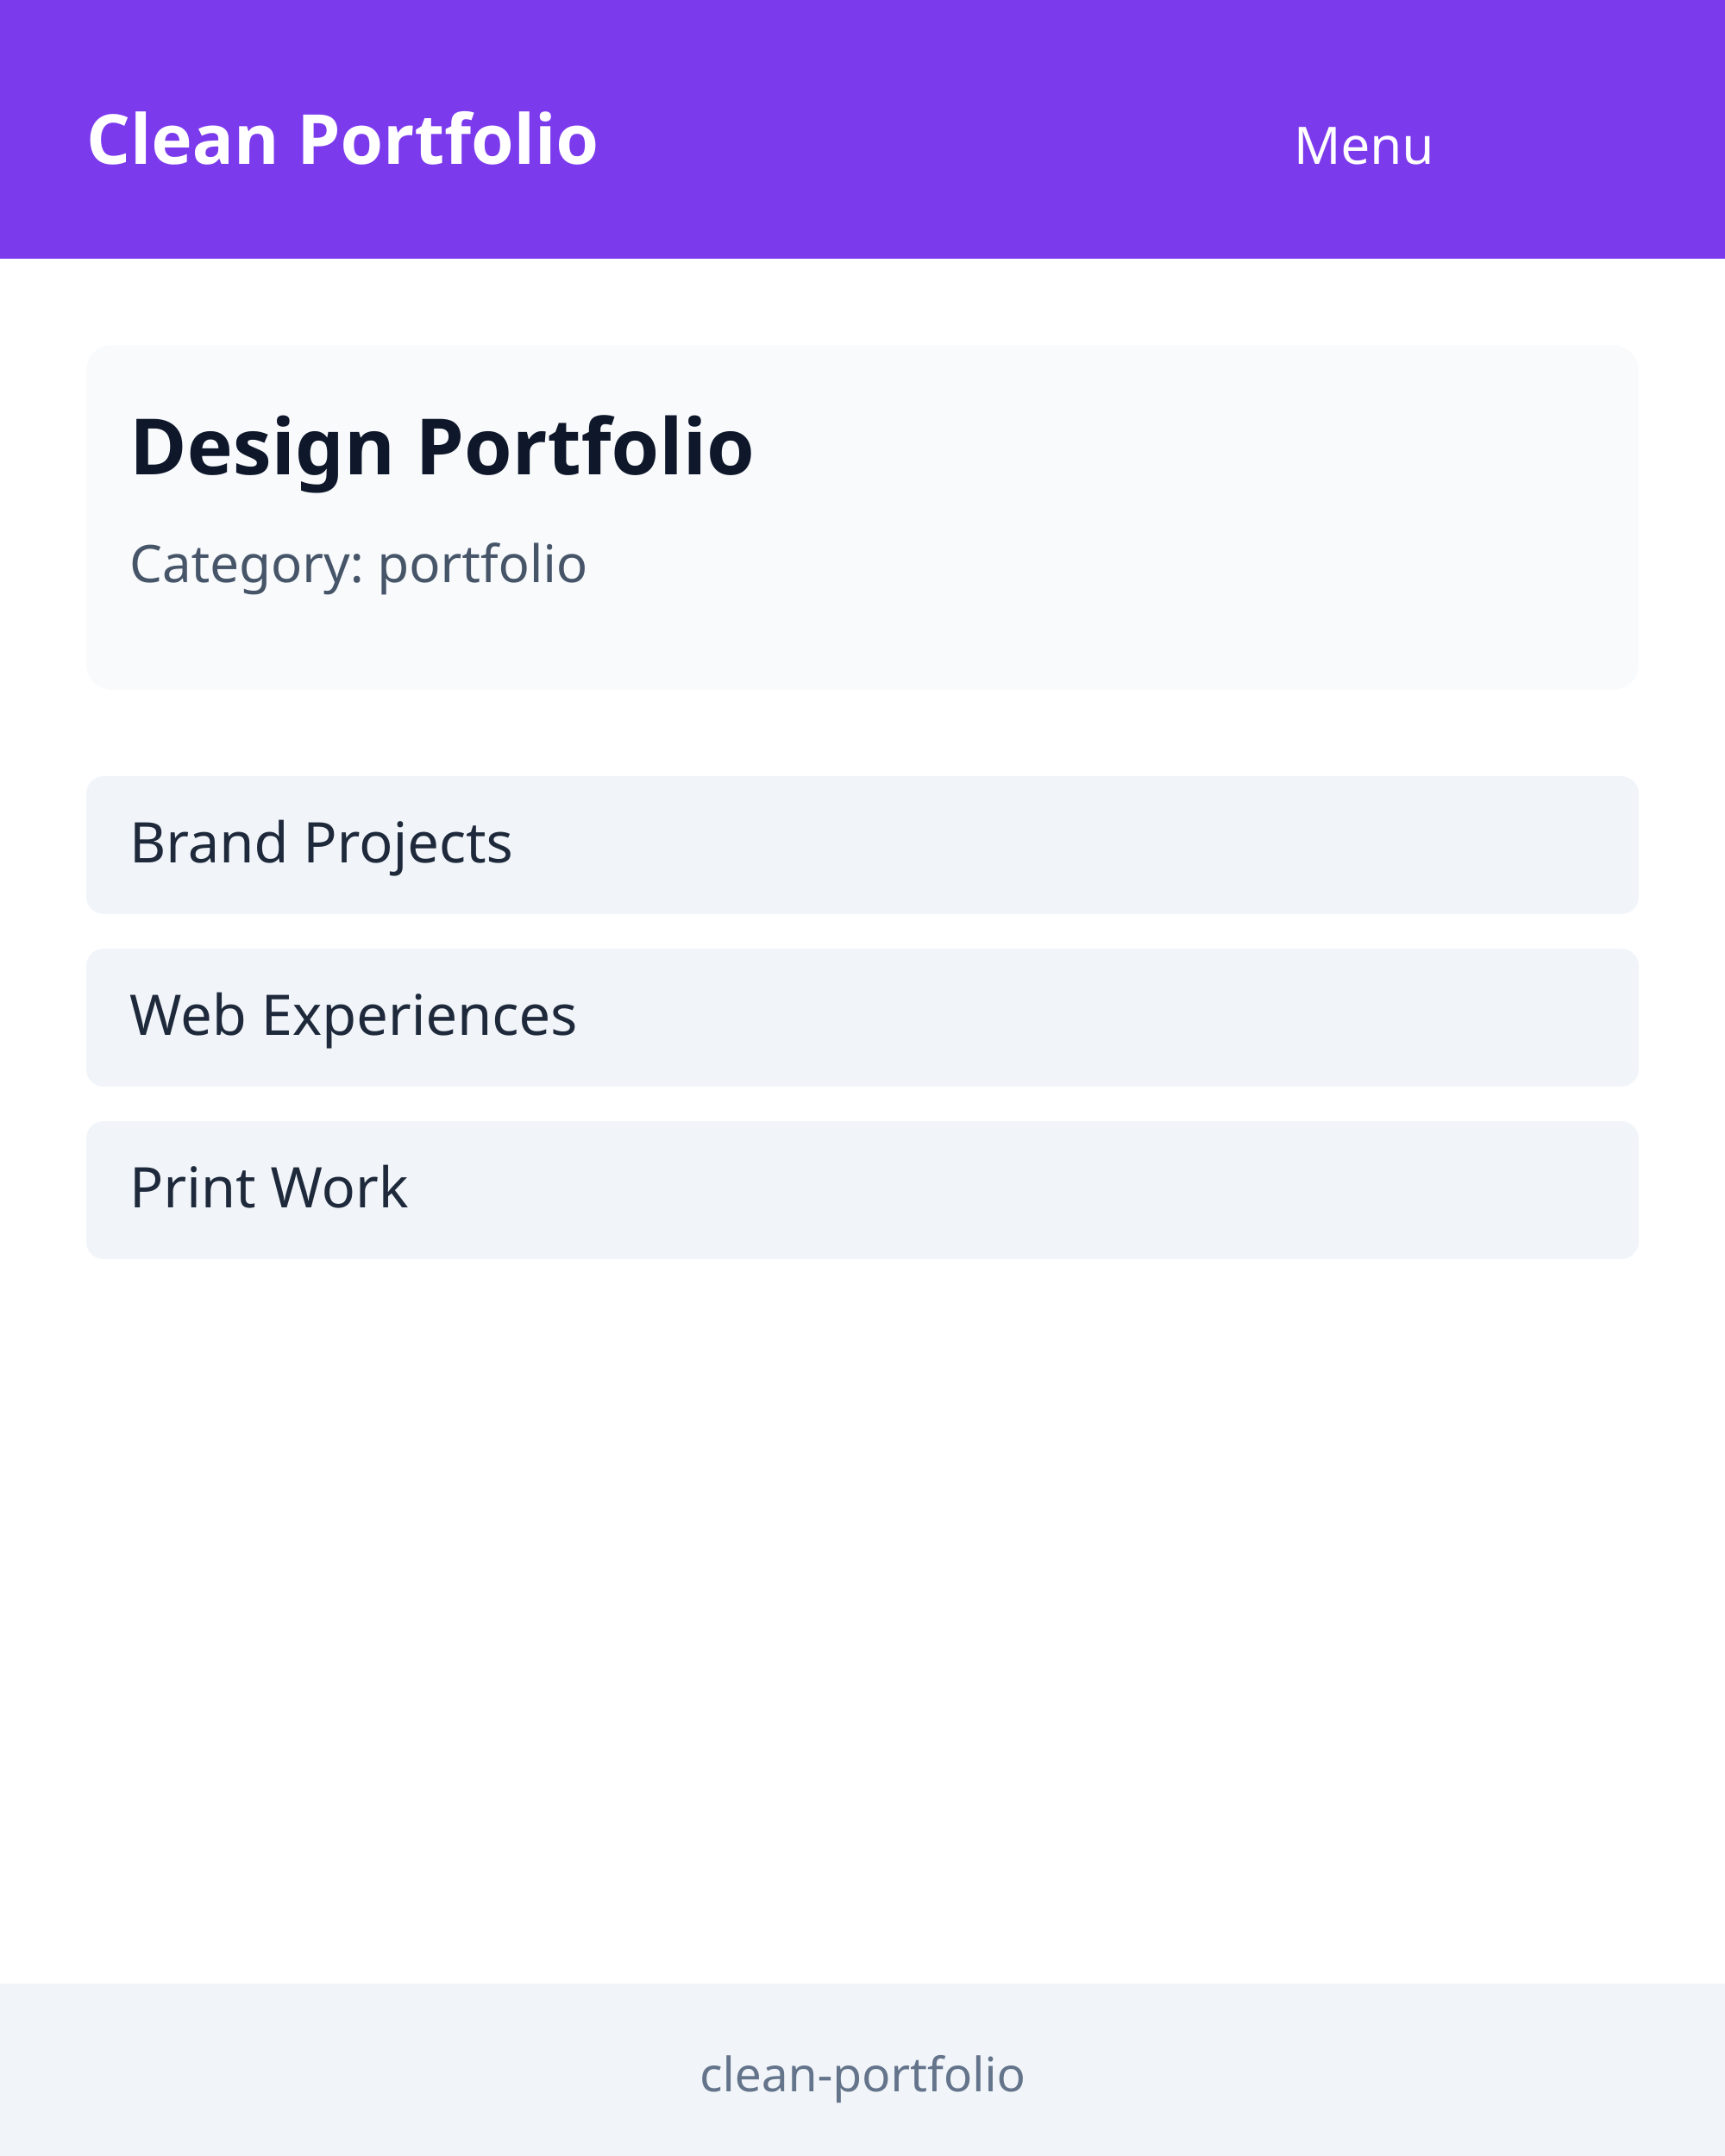
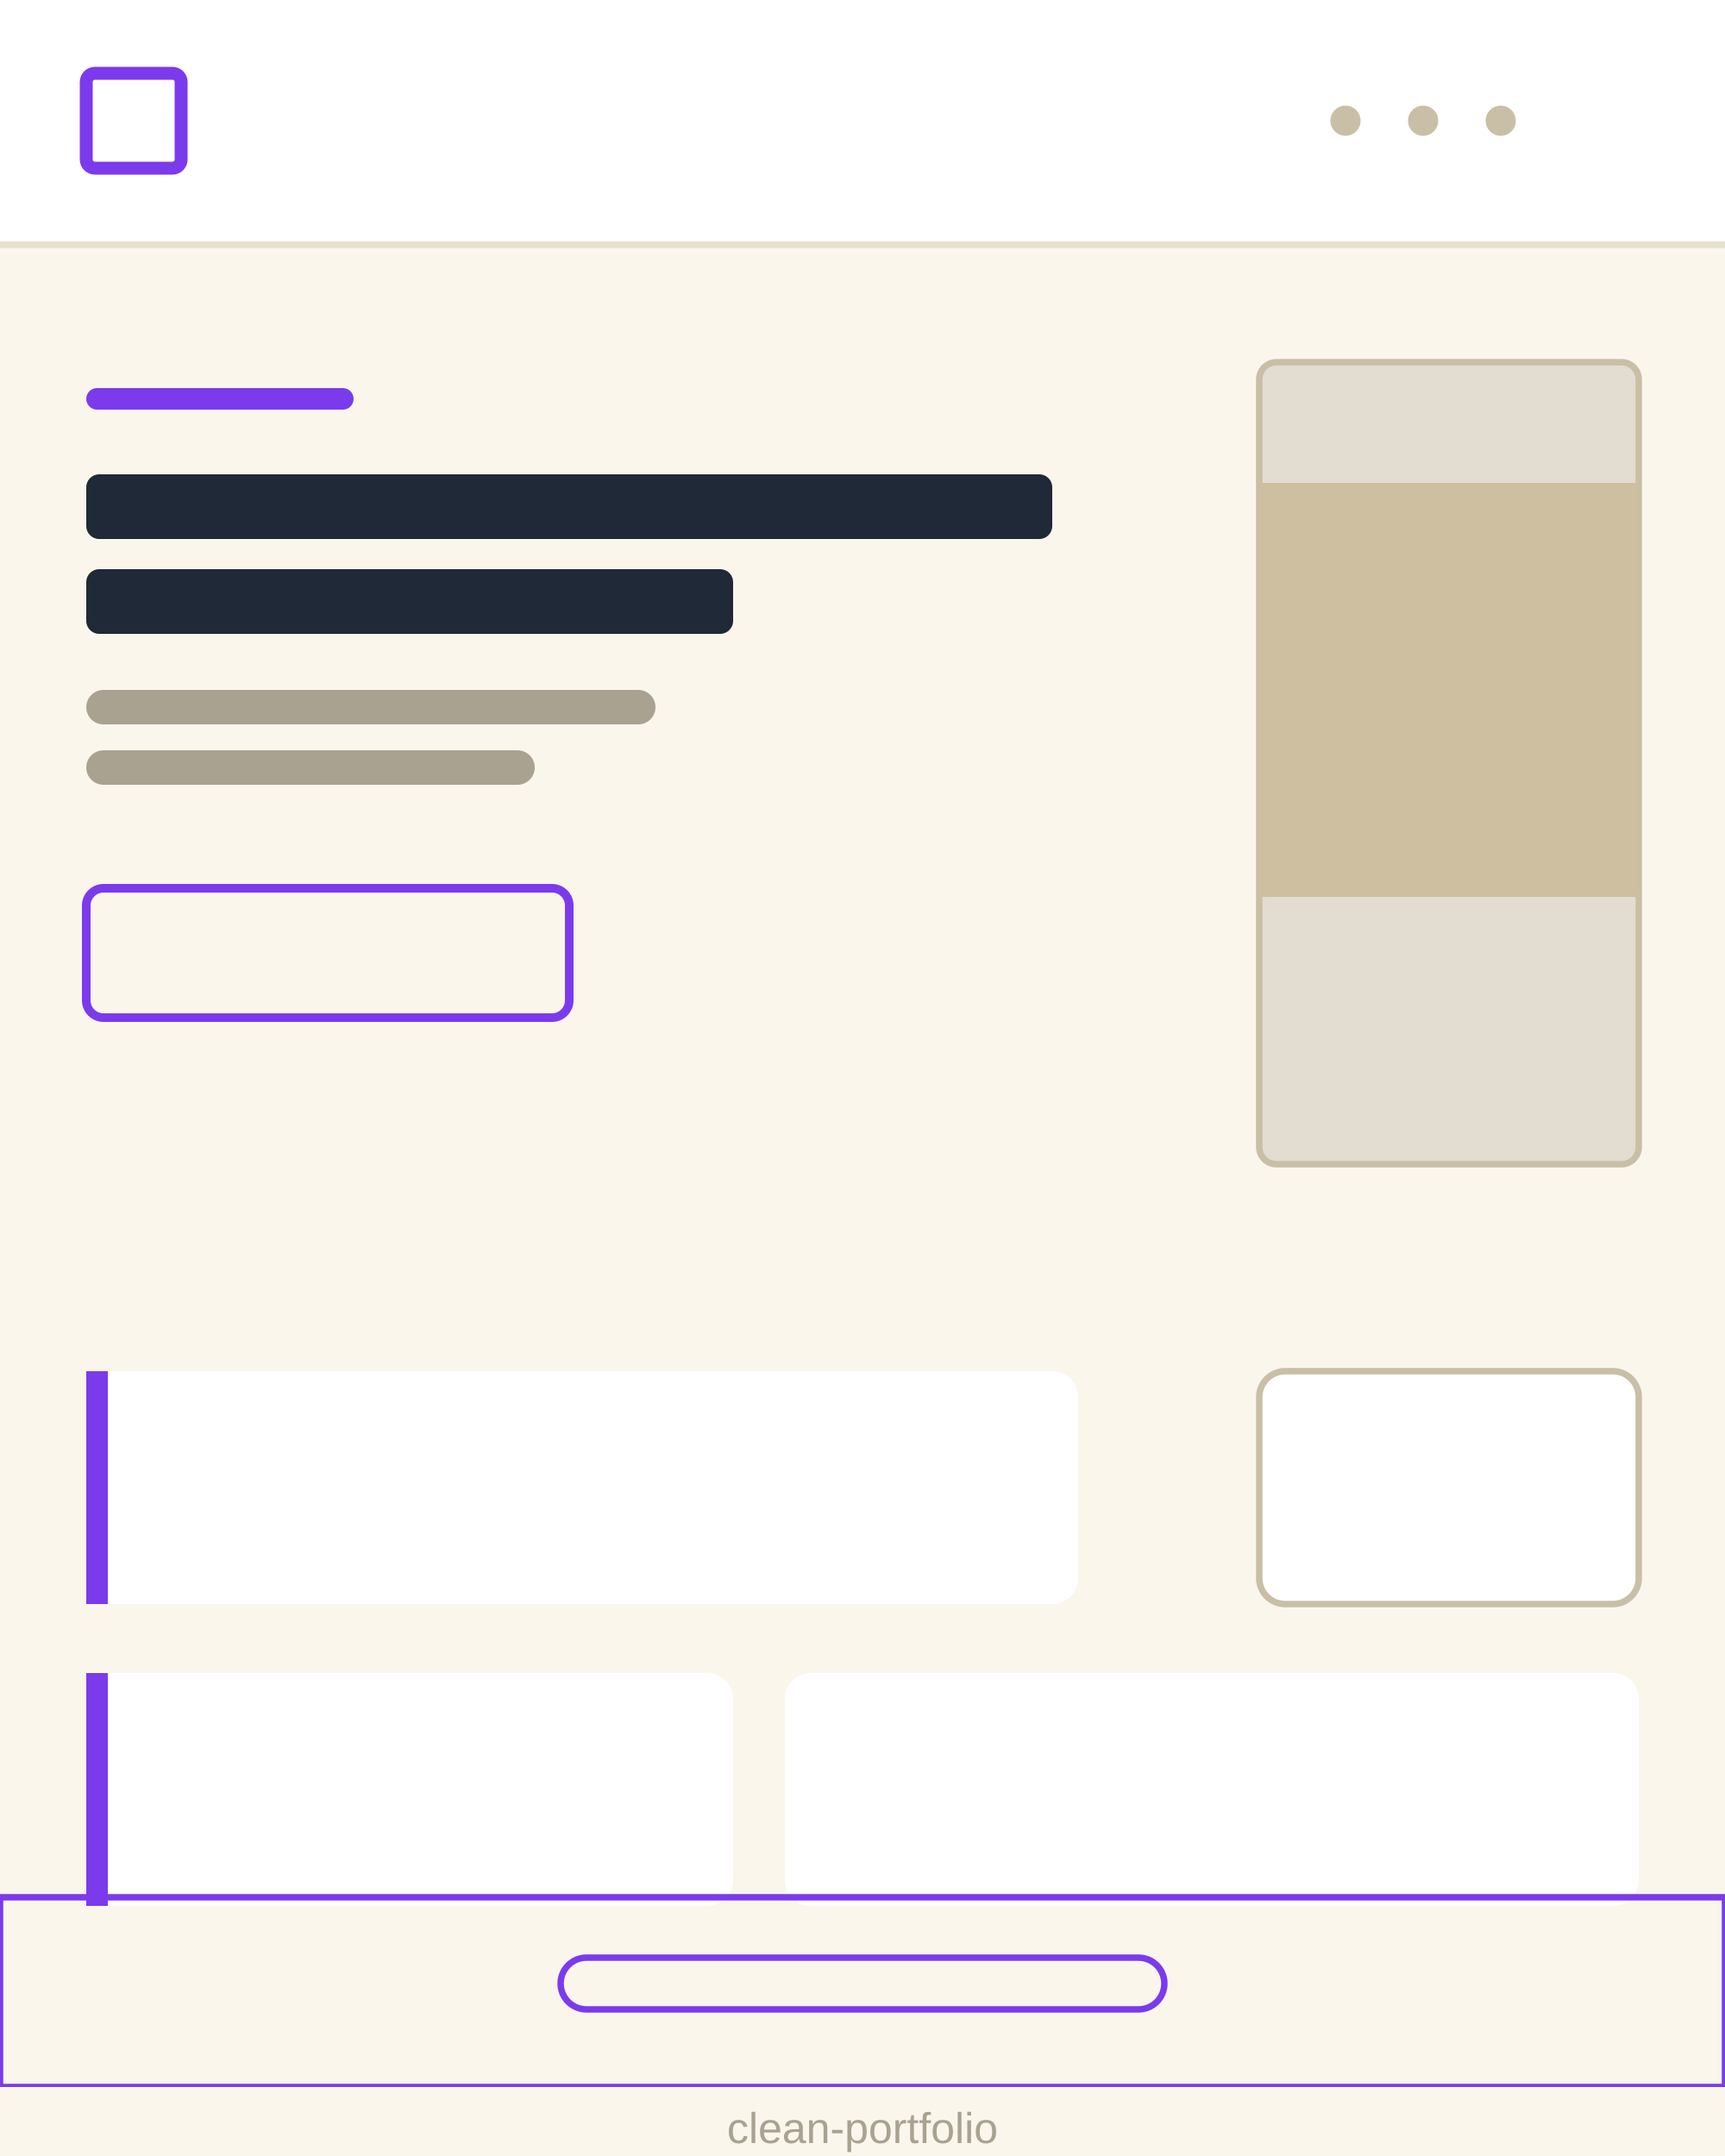
<svg xmlns="http://www.w3.org/2000/svg" viewBox="0 0 400 500" width="400" height="500">
-   <rect width="400" height="500" fill="#FFFFFF" />
-   <rect x="0" y="0" width="400" height="60" fill="#7C3AED" />
-   <text x="20" y="38" font-family="sans-serif" font-size="16" font-weight="bold" fill="#FFFFFF">Clean Portfolio</text>
-   <text x="300" y="38" font-family="sans-serif" font-size="12" fill="#FFFFFF">Menu</text>
-   <rect x="20" y="80" width="360" height="80" rx="6" fill="#F8FAFC" />
-   <text x="30" y="110" font-family="sans-serif" font-size="18" font-weight="bold" fill="#0F172A">Design Portfolio</text>
-   <text x="30" y="135" font-family="sans-serif" font-size="12" fill="#475569">Category: portfolio</text>
-   <rect x="20" y="180" width="360" height="32" rx="4" fill="#F1F5F9" />
-   <text x="30" y="200" font-family="sans-serif" font-size="13" fill="#1E293B">Brand Projects</text>
-   <rect x="20" y="220" width="360" height="32" rx="4" fill="#F1F5F9" />
-   <text x="30" y="240" font-family="sans-serif" font-size="13" fill="#1E293B">Web Experiences</text>
-   <rect x="20" y="260" width="360" height="32" rx="4" fill="#F1F5F9" />
-   <text x="30" y="280" font-family="sans-serif" font-size="13" fill="#1E293B">Print Work</text>
-   <rect x="0" y="460" width="400" height="40" fill="#F1F5F9" />
-   <text x="200" y="485" font-family="sans-serif" font-size="11" fill="#64748B" text-anchor="middle">clean-portfolio</text>
+   <rect width="400" height="500" fill="#FAF6EC" />
+   <rect width="400" height="56" fill="#FFFFFF" />
+   <rect x="0" y="56" width="400" height="1.5" fill="#E7E0CC" />
+   <rect x="20" y="17" width="22" height="22" rx="2" fill="none" stroke="#7C3AED" stroke-width="3" />
+   <circle cx="312" cy="28" r="3.5" fill="#C9BFA6" />
+   <circle cx="330" cy="28" r="3.5" fill="#C9BFA6" />
+   <circle cx="348" cy="28" r="3.5" fill="#C9BFA6" />
+   <rect x="20" y="90" width="62" height="5" rx="2.5" fill="#7C3AED" />
+   <rect x="20" y="110" width="224" height="15" rx="3" fill="#1F2937" />
+   <rect x="20" y="132" width="150" height="15" rx="3" fill="#1F2937" />
+   <rect x="20" y="160" width="132" height="8" rx="4" fill="#A9A290" />
+   <rect x="20" y="174" width="104" height="8" rx="4" fill="#A9A290" />
+   <rect x="20" y="206" width="112" height="30" rx="4" fill="none" stroke="#7C3AED" stroke-width="2" />
+   <rect x="292" y="84" width="88" height="186" rx="4" fill="#E3DCD0" />
+   <rect x="292" y="84" width="88" height="186" rx="4" fill="none" stroke="#C9BFA6" stroke-width="1.5" />
+   <rect x="292" y="112" width="88" height="96" fill="#CDBF9F" />
+   <rect x="20" y="318" width="230" height="54" rx="6" fill="#FFFFFF" />
+   <rect x="292" y="318" width="88" height="54" rx="6" fill="#FFFFFF" />
+   <rect x="20" y="388" width="150" height="54" rx="6" fill="#FFFFFF" />
+   <rect x="182" y="388" width="198" height="54" rx="6" fill="#FFFFFF" />
+   <rect x="20" y="318" width="5" height="54" fill="#7C3AED" />
+   <rect x="292" y="318" width="88" height="54" rx="6" fill="none" stroke="#C9BFA6" stroke-width="1.5" />
+   <rect x="20" y="388" width="5" height="54" fill="#7C3AED" />
+   <rect x="0" y="440" width="400" height="44" fill="none" stroke="#7C3AED" stroke-width="1.5" />
+   <rect x="130" y="454" width="140" height="12" rx="6" fill="none" stroke="#7C3AED" stroke-width="1.5" />
+   <rect x="0" y="484" width="400" height="16" fill="#FAF6EC" />
+   <text x="200" y="497" font-family="Arial, Helvetica, sans-serif" font-size="10" fill="#A9A290" text-anchor="middle">clean-portfolio</text>
</svg>
